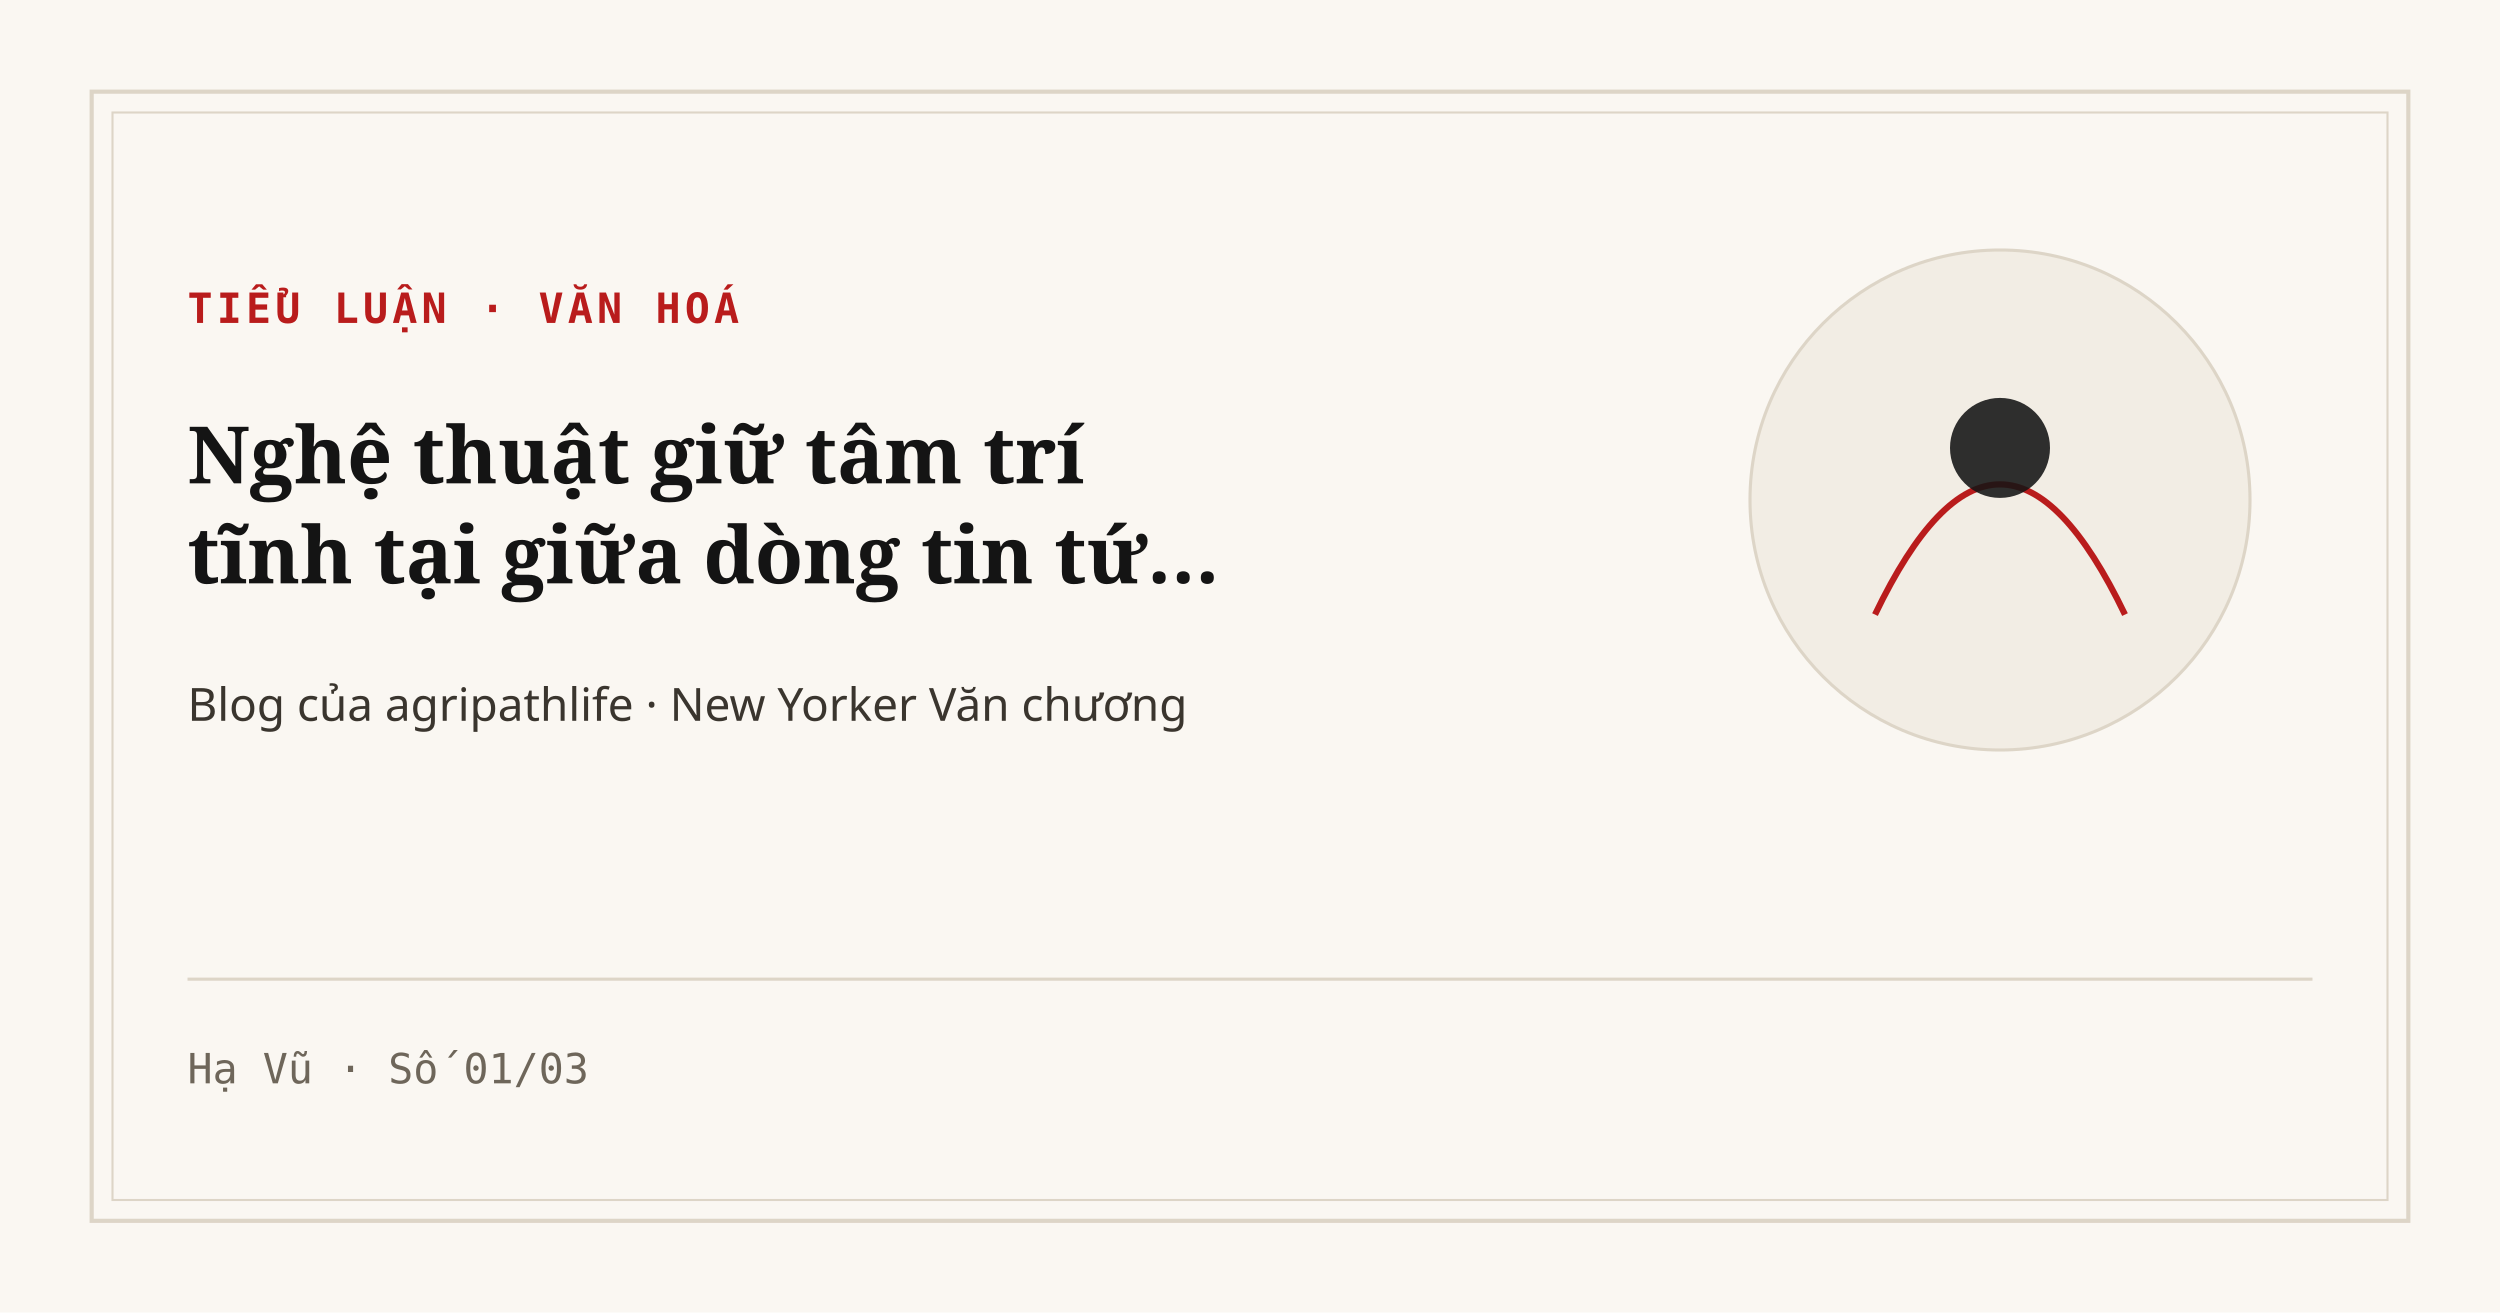
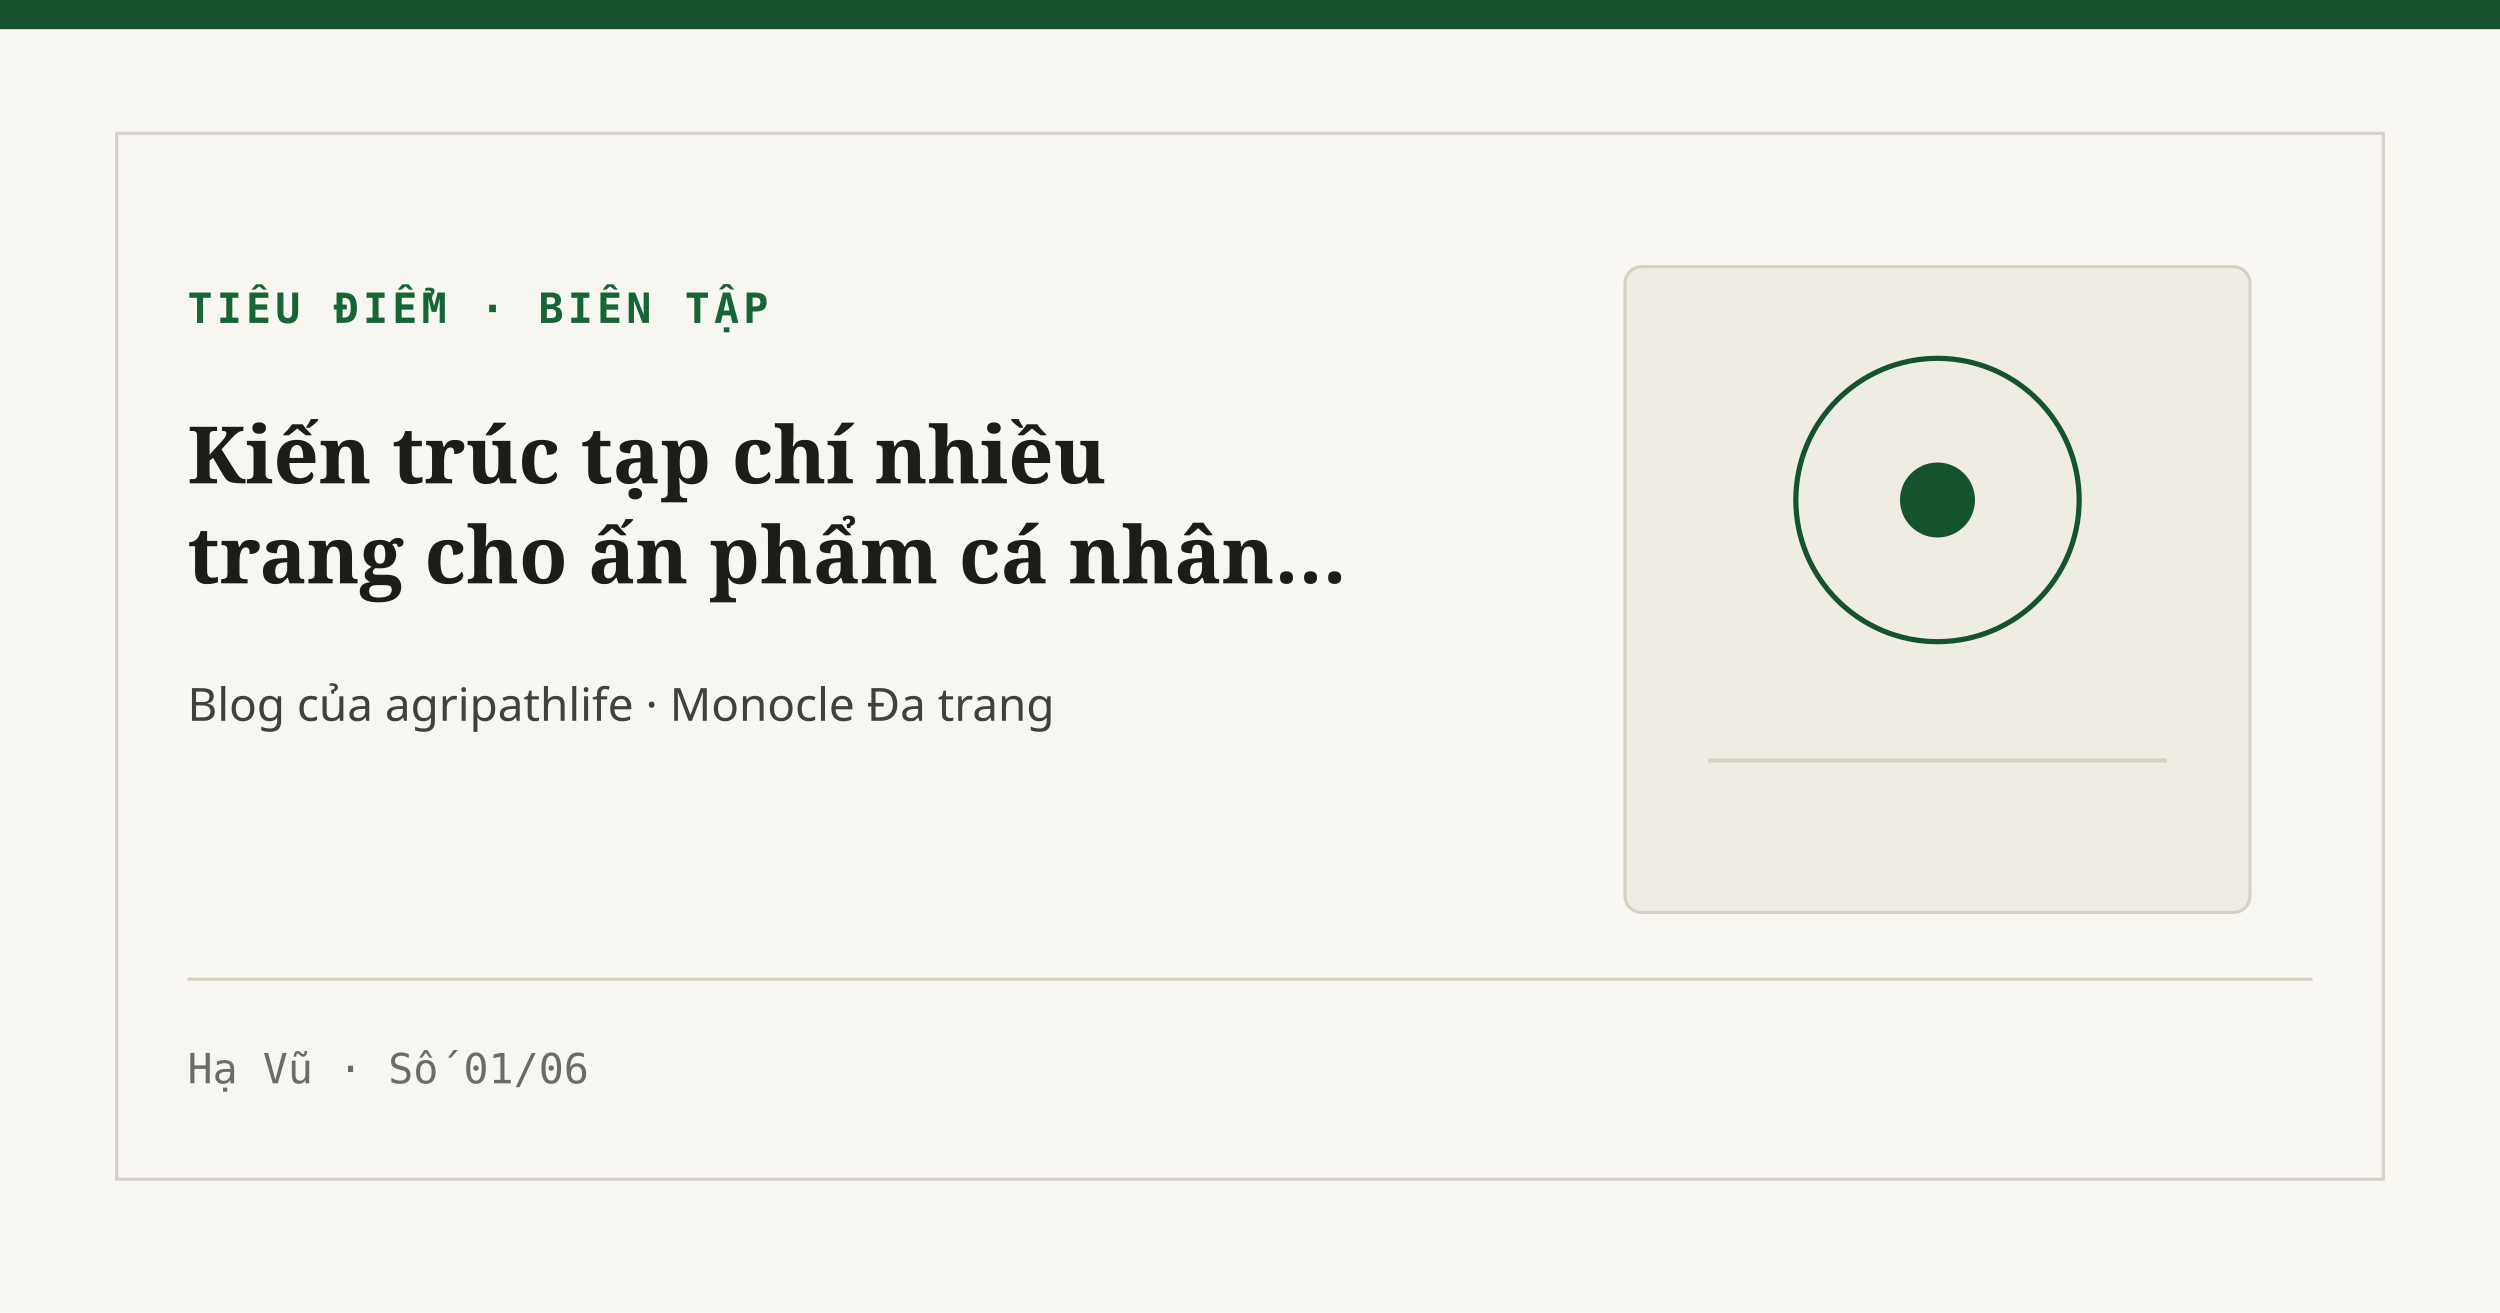
<svg xmlns="http://www.w3.org/2000/svg" width="1200" height="630" viewBox="0 0 1200 630" fill="none">
-   <rect width="1200" height="630" fill="#FAF7F2" />
-   <rect x="44" y="44" width="1112" height="542" fill="none" stroke="#DDD5C7" stroke-width="2" />
-   <rect x="54" y="54" width="1092" height="522" fill="none" stroke="#DDD5C7" stroke-width="1" />
-   <circle cx="960" cy="240" r="120" fill="#F2EDE4" stroke="#DDD5C7" stroke-width="1.5" />
-   <path d="M900 295 Q960 170 1020 295" fill="none" stroke="#B91C1C" stroke-width="3" />
-   <circle cx="960" cy="215" r="24" fill="#141414" opacity="0.88" />
-   <text x="90" y="155" font-family="monospace" font-size="20" font-weight="700" letter-spacing="2" fill="#B91C1C">TIỂU LUẬN · VĂN HOÁ</text>
-   <text x="90" y="232" font-family="Georgia, serif" font-weight="700" font-size="38" fill="#141414">
-     <tspan x="90" dy="0">Nghệ thuật giữ tâm trí</tspan>
-     <tspan x="90" dy="48">tĩnh tại giữa dòng tin tứ…</tspan>
+   <rect width="1200" height="630" fill="#F8F6F0" />
+   <rect x="0" y="0" width="1200" height="14" fill="#14532D" />
+   <rect x="56" y="64" width="1088" height="502" fill="none" stroke="#D7D0C3" stroke-width="1.5" />
+   <rect x="780" y="128" width="300" height="310" rx="8" fill="#EFECE3" stroke="#D7D0C3" stroke-width="1.5" />
+   <circle cx="930" cy="240" r="68" fill="none" stroke="#14532D" stroke-width="2.5" />
+   <circle cx="930" cy="240" r="18" fill="#14532D" />
+   <line x1="820" y1="365" x2="1040" y2="365" stroke="#D7D0C3" stroke-width="2" />
+   <text x="90" y="155" font-family="monospace" font-size="20" font-weight="700" letter-spacing="2" fill="#166534">TIÊU ĐIỂM · BIÊN TẬP</text>
+   <text x="90" y="232" font-family="Georgia, serif" font-weight="700" font-size="38" fill="#1A1D1A">
+     <tspan x="90" dy="0">Kiến trúc tạp chí nhiều</tspan>
+     <tspan x="90" dy="48">trang cho ấn phẩm cá nhân…</tspan>
  </text>
-   <text x="90" y="346" font-family="sans-serif" font-size="22" fill="#3A352E">Blog của agripathlife · New Yorker Văn chương</text>
-   <line x1="90" y1="470" x2="1110" y2="470" stroke="#DDD5C7" stroke-width="1.5" />
-   <text x="90" y="520" font-family="monospace" font-size="20" fill="#6E665A">Hạ Vũ · Số 01/03</text>
+   <text x="90" y="346" font-family="sans-serif" font-size="22" fill="#3D423D">Blog của agripathlife · Monocle Đa trang</text>
+   <line x1="90" y1="470" x2="1110" y2="470" stroke="#D7D0C3" stroke-width="1.5" />
+   <text x="90" y="520" font-family="monospace" font-size="20" fill="#676E66">Hạ Vũ · Số 01/06</text>
</svg>
